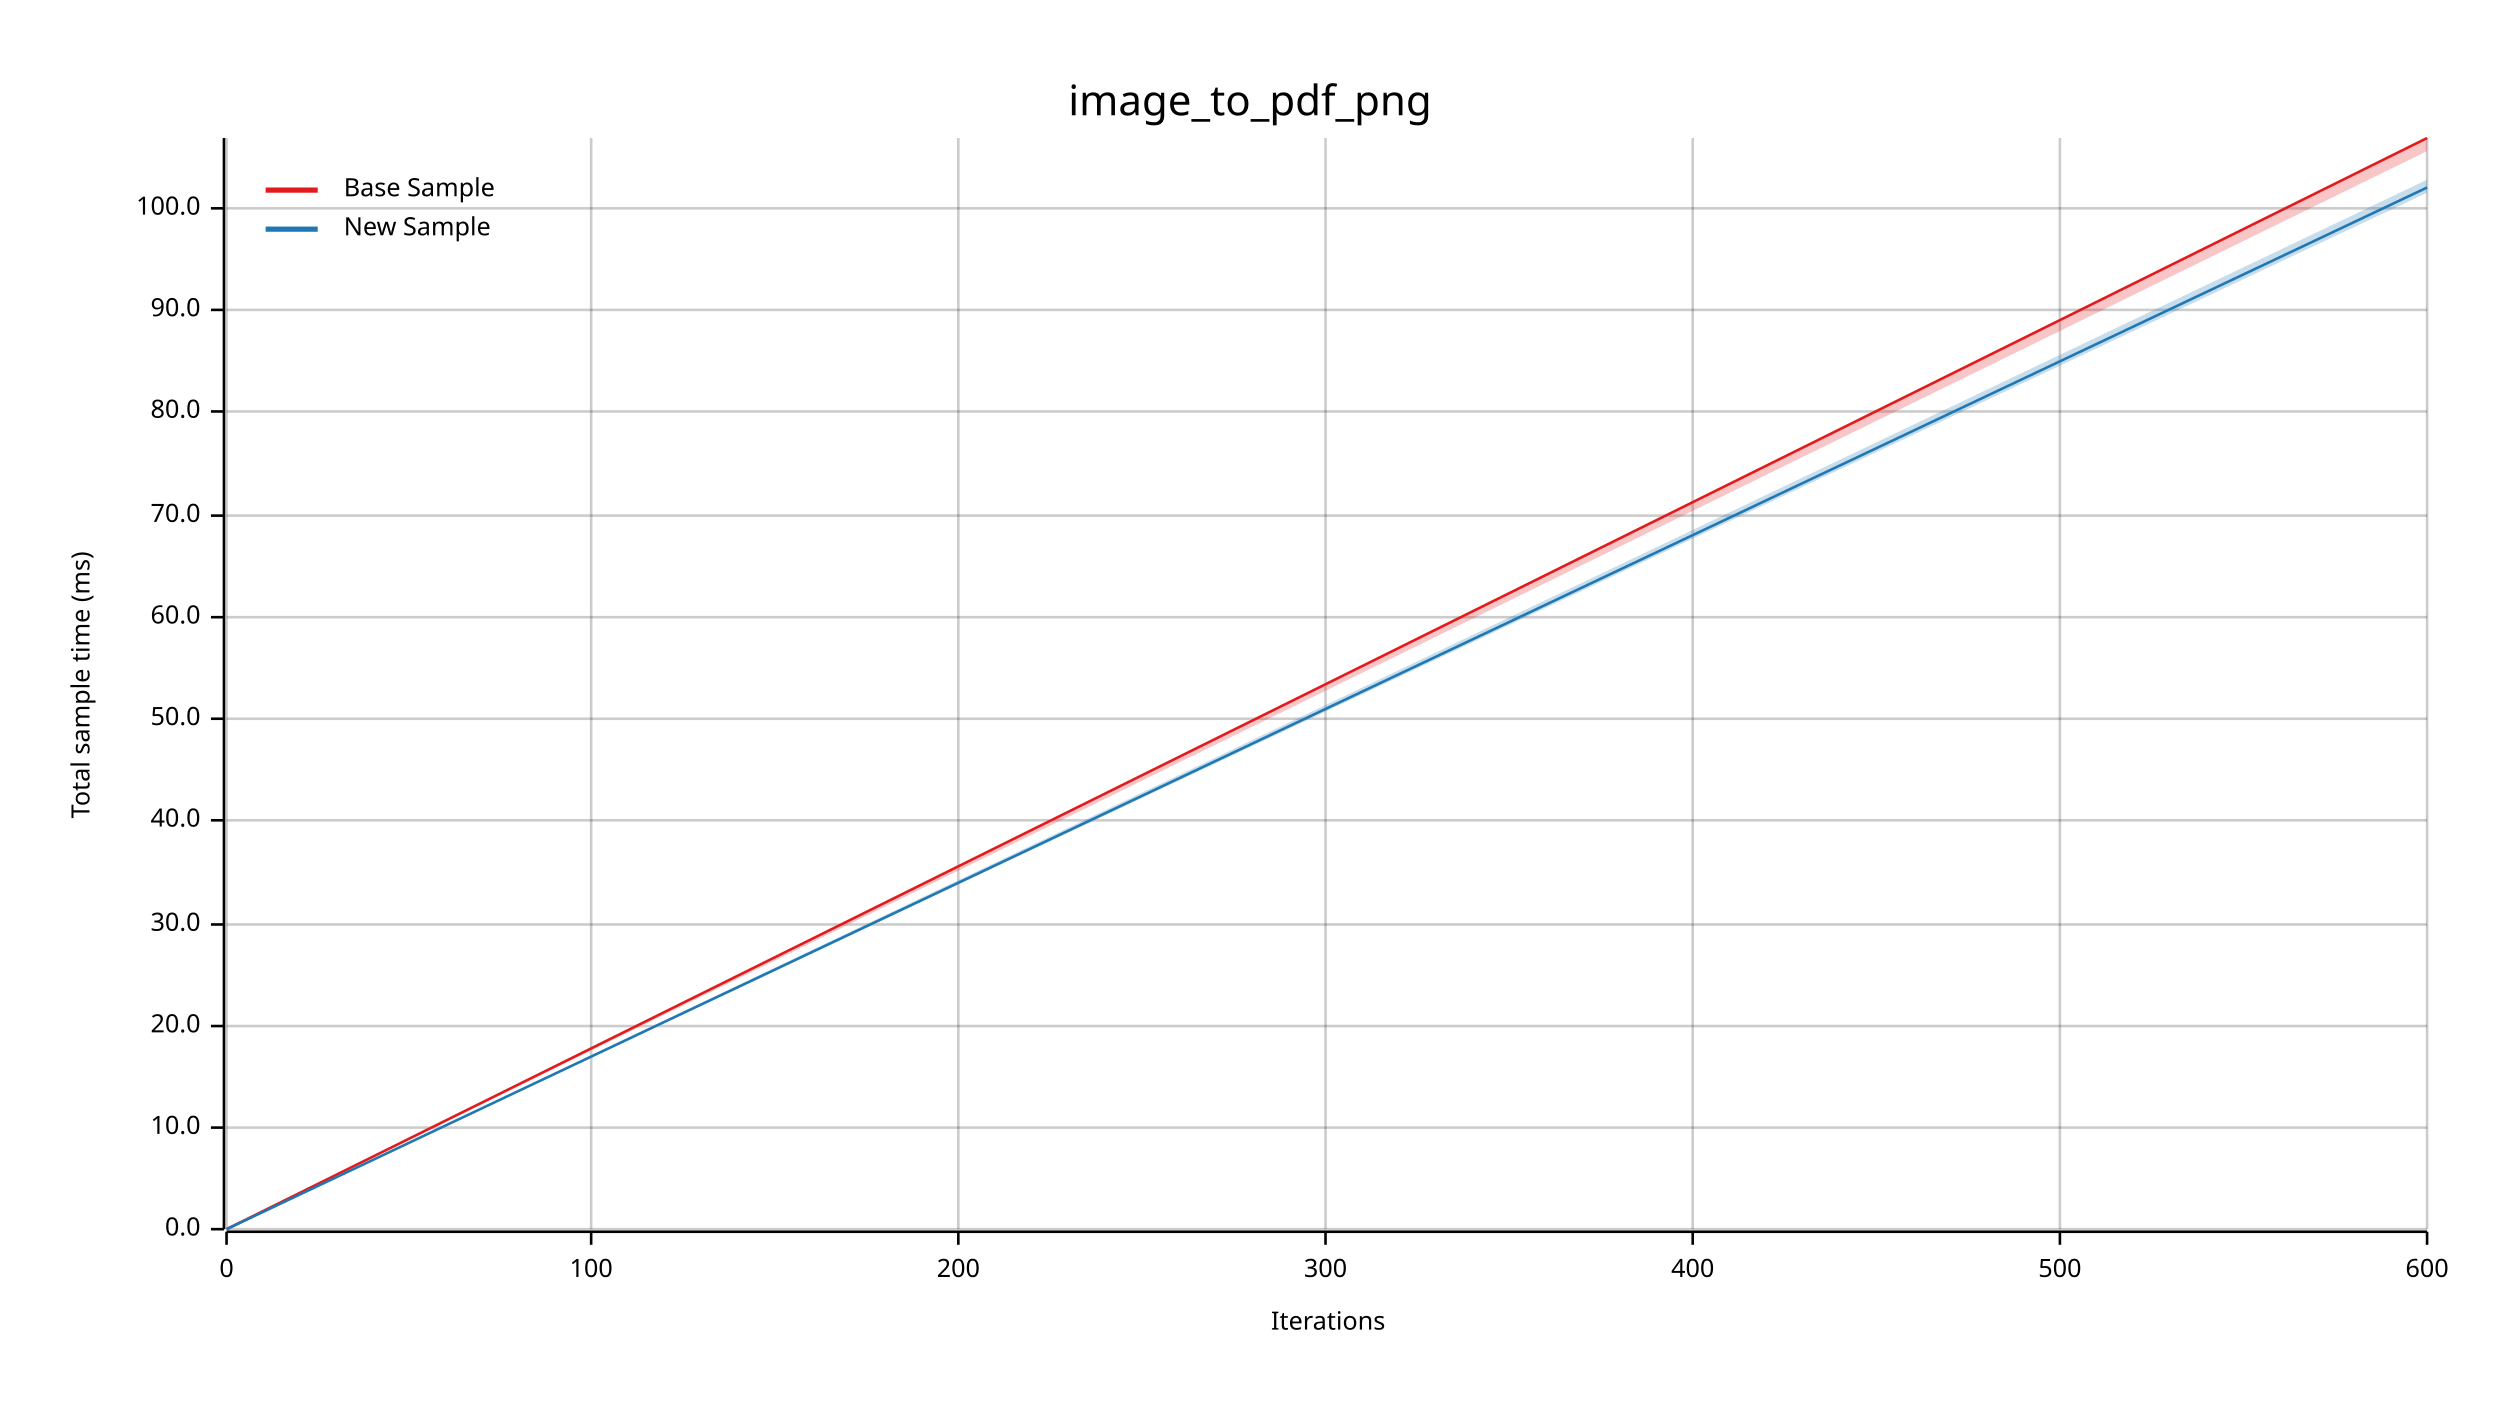
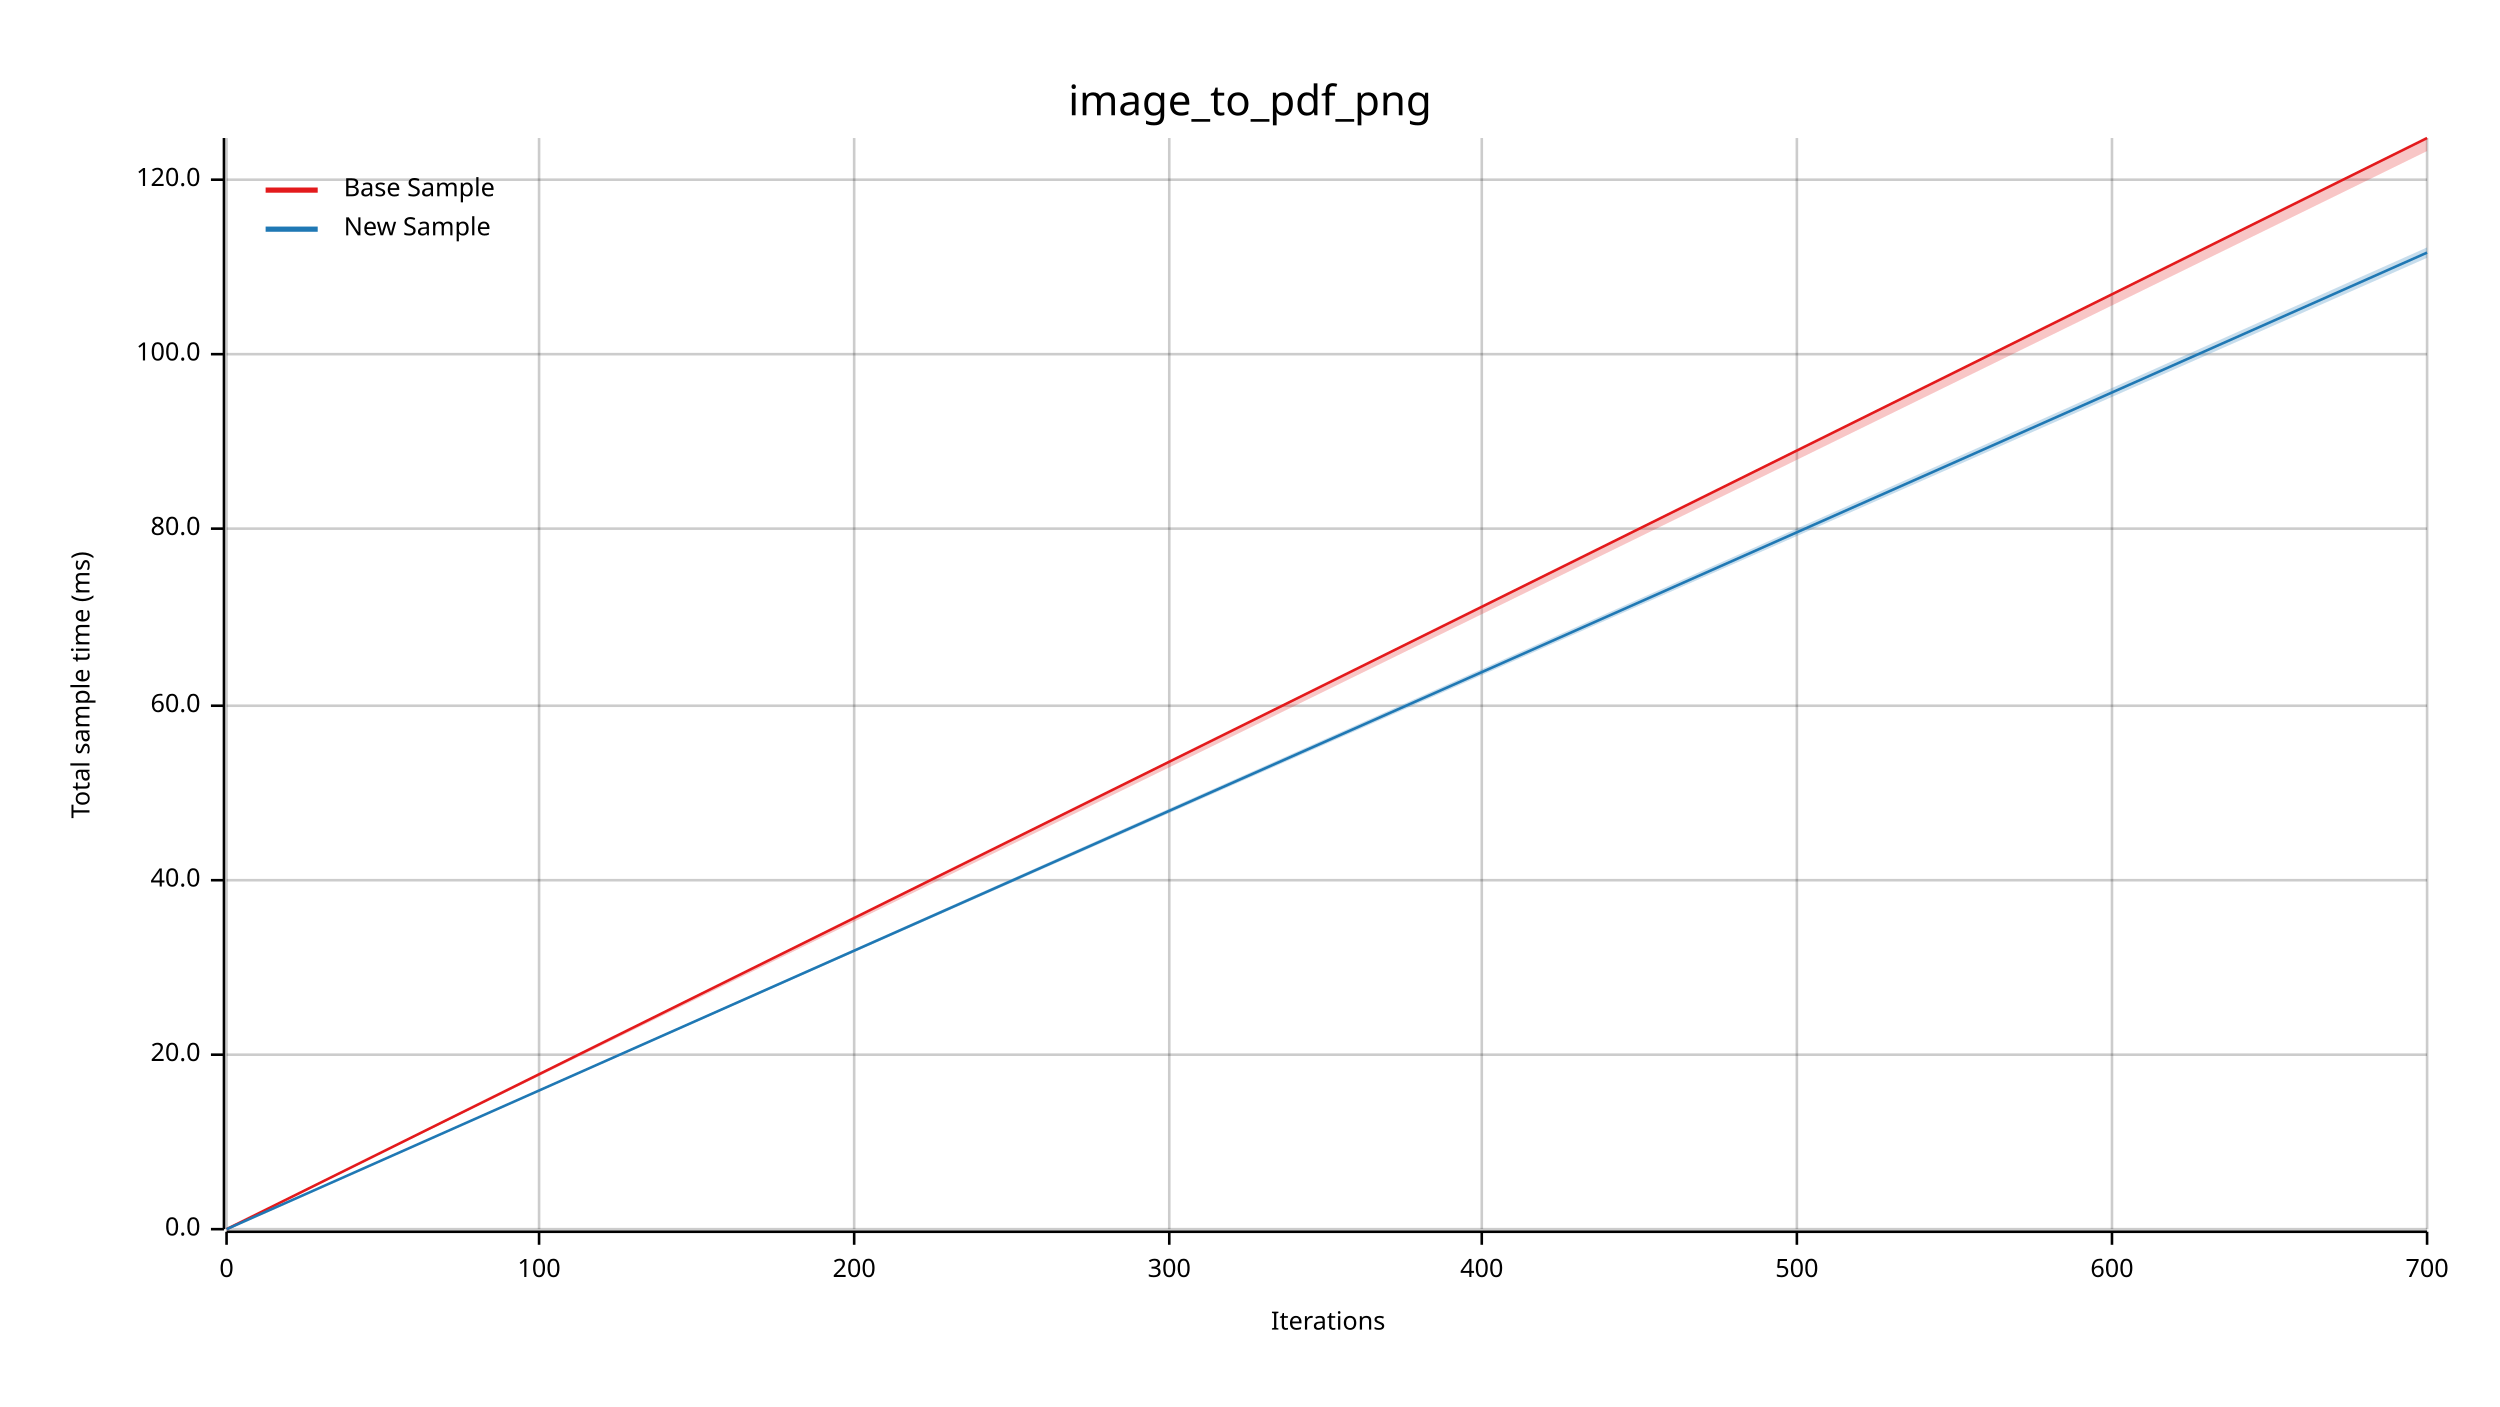
<svg xmlns="http://www.w3.org/2000/svg" width="960" height="540" viewBox="0 0 960 540">
  <text x="480" y="32" dy="0.76em" text-anchor="middle" font-family="sans-serif" font-size="16.129" opacity="1" fill="#000000">
image_to_pdf_png
</text>
  <text x="27" y="263" dy="0.76em" text-anchor="middle" font-family="sans-serif" font-size="9.677" opacity="1" fill="#000000" transform="rotate(270, 27, 263)">
Total sample time (ms)
</text>
  <text x="510" y="513" dy="-0.5ex" text-anchor="middle" font-family="sans-serif" font-size="9.677" opacity="1" fill="#000000">
Iterations
</text>
  <line opacity="0.2" stroke="#000000" stroke-width="1" x1="87" y1="472" x2="87" y2="53" />
-   <line opacity="0.2" stroke="#000000" stroke-width="1" x1="227" y1="472" x2="227" y2="53" />
-   <line opacity="0.2" stroke="#000000" stroke-width="1" x1="368" y1="472" x2="368" y2="53" />
-   <line opacity="0.2" stroke="#000000" stroke-width="1" x1="509" y1="472" x2="509" y2="53" />
-   <line opacity="0.2" stroke="#000000" stroke-width="1" x1="650" y1="472" x2="650" y2="53" />
-   <line opacity="0.2" stroke="#000000" stroke-width="1" x1="791" y1="472" x2="791" y2="53" />
+   <line opacity="0.2" stroke="#000000" stroke-width="1" x1="207" y1="472" x2="207" y2="53" />
+   <line opacity="0.2" stroke="#000000" stroke-width="1" x1="328" y1="472" x2="328" y2="53" />
+   <line opacity="0.2" stroke="#000000" stroke-width="1" x1="449" y1="472" x2="449" y2="53" />
+   <line opacity="0.2" stroke="#000000" stroke-width="1" x1="569" y1="472" x2="569" y2="53" />
+   <line opacity="0.2" stroke="#000000" stroke-width="1" x1="690" y1="472" x2="690" y2="53" />
+   <line opacity="0.2" stroke="#000000" stroke-width="1" x1="811" y1="472" x2="811" y2="53" />
  <line opacity="0.2" stroke="#000000" stroke-width="1" x1="932" y1="472" x2="932" y2="53" />
  <line opacity="0.2" stroke="#000000" stroke-width="1" x1="87" y1="472" x2="932" y2="472" />
-   <line opacity="0.2" stroke="#000000" stroke-width="1" x1="87" y1="433" x2="932" y2="433" />
-   <line opacity="0.2" stroke="#000000" stroke-width="1" x1="87" y1="394" x2="932" y2="394" />
-   <line opacity="0.2" stroke="#000000" stroke-width="1" x1="87" y1="355" x2="932" y2="355" />
-   <line opacity="0.2" stroke="#000000" stroke-width="1" x1="87" y1="315" x2="932" y2="315" />
-   <line opacity="0.2" stroke="#000000" stroke-width="1" x1="87" y1="276" x2="932" y2="276" />
-   <line opacity="0.2" stroke="#000000" stroke-width="1" x1="87" y1="237" x2="932" y2="237" />
-   <line opacity="0.2" stroke="#000000" stroke-width="1" x1="87" y1="198" x2="932" y2="198" />
-   <line opacity="0.2" stroke="#000000" stroke-width="1" x1="87" y1="158" x2="932" y2="158" />
-   <line opacity="0.2" stroke="#000000" stroke-width="1" x1="87" y1="119" x2="932" y2="119" />
-   <line opacity="0.2" stroke="#000000" stroke-width="1" x1="87" y1="80" x2="932" y2="80" />
+   <line opacity="0.2" stroke="#000000" stroke-width="1" x1="87" y1="405" x2="932" y2="405" />
+   <line opacity="0.2" stroke="#000000" stroke-width="1" x1="87" y1="338" x2="932" y2="338" />
+   <line opacity="0.2" stroke="#000000" stroke-width="1" x1="87" y1="271" x2="932" y2="271" />
+   <line opacity="0.2" stroke="#000000" stroke-width="1" x1="87" y1="203" x2="932" y2="203" />
+   <line opacity="0.2" stroke="#000000" stroke-width="1" x1="87" y1="136" x2="932" y2="136" />
+   <line opacity="0.2" stroke="#000000" stroke-width="1" x1="87" y1="69" x2="932" y2="69" />
  <polyline fill="none" opacity="1" stroke="#000000" stroke-width="1" points="86,53 86,472 " />
  <text x="77" y="472" dy="0.5ex" text-anchor="end" font-family="sans-serif" font-size="9.677" opacity="1" fill="#000000">
0.0
</text>
  <polyline fill="none" opacity="1" stroke="#000000" stroke-width="1" points="81,472 86,472 " />
-   <text x="77" y="433" dy="0.5ex" text-anchor="end" font-family="sans-serif" font-size="9.677" opacity="1" fill="#000000">
- 10.0
- </text>
-   <polyline fill="none" opacity="1" stroke="#000000" stroke-width="1" points="81,433 86,433 " />
-   <text x="77" y="394" dy="0.5ex" text-anchor="end" font-family="sans-serif" font-size="9.677" opacity="1" fill="#000000">
+   <text x="77" y="405" dy="0.5ex" text-anchor="end" font-family="sans-serif" font-size="9.677" opacity="1" fill="#000000">
20.0
</text>
-   <polyline fill="none" opacity="1" stroke="#000000" stroke-width="1" points="81,394 86,394 " />
-   <text x="77" y="355" dy="0.5ex" text-anchor="end" font-family="sans-serif" font-size="9.677" opacity="1" fill="#000000">
- 30.0
- </text>
-   <polyline fill="none" opacity="1" stroke="#000000" stroke-width="1" points="81,355 86,355 " />
-   <text x="77" y="315" dy="0.5ex" text-anchor="end" font-family="sans-serif" font-size="9.677" opacity="1" fill="#000000">
+   <polyline fill="none" opacity="1" stroke="#000000" stroke-width="1" points="81,405 86,405 " />
+   <text x="77" y="338" dy="0.5ex" text-anchor="end" font-family="sans-serif" font-size="9.677" opacity="1" fill="#000000">
40.0
</text>
-   <polyline fill="none" opacity="1" stroke="#000000" stroke-width="1" points="81,315 86,315 " />
-   <text x="77" y="276" dy="0.5ex" text-anchor="end" font-family="sans-serif" font-size="9.677" opacity="1" fill="#000000">
- 50.0
- </text>
-   <polyline fill="none" opacity="1" stroke="#000000" stroke-width="1" points="81,276 86,276 " />
-   <text x="77" y="237" dy="0.5ex" text-anchor="end" font-family="sans-serif" font-size="9.677" opacity="1" fill="#000000">
+   <polyline fill="none" opacity="1" stroke="#000000" stroke-width="1" points="81,338 86,338 " />
+   <text x="77" y="271" dy="0.5ex" text-anchor="end" font-family="sans-serif" font-size="9.677" opacity="1" fill="#000000">
60.0
</text>
-   <polyline fill="none" opacity="1" stroke="#000000" stroke-width="1" points="81,237 86,237 " />
-   <text x="77" y="198" dy="0.5ex" text-anchor="end" font-family="sans-serif" font-size="9.677" opacity="1" fill="#000000">
- 70.0
- </text>
-   <polyline fill="none" opacity="1" stroke="#000000" stroke-width="1" points="81,198 86,198 " />
-   <text x="77" y="158" dy="0.5ex" text-anchor="end" font-family="sans-serif" font-size="9.677" opacity="1" fill="#000000">
+   <polyline fill="none" opacity="1" stroke="#000000" stroke-width="1" points="81,271 86,271 " />
+   <text x="77" y="203" dy="0.5ex" text-anchor="end" font-family="sans-serif" font-size="9.677" opacity="1" fill="#000000">
80.0
</text>
-   <polyline fill="none" opacity="1" stroke="#000000" stroke-width="1" points="81,158 86,158 " />
-   <text x="77" y="119" dy="0.5ex" text-anchor="end" font-family="sans-serif" font-size="9.677" opacity="1" fill="#000000">
- 90.0
- </text>
-   <polyline fill="none" opacity="1" stroke="#000000" stroke-width="1" points="81,119 86,119 " />
-   <text x="77" y="80" dy="0.5ex" text-anchor="end" font-family="sans-serif" font-size="9.677" opacity="1" fill="#000000">
+   <polyline fill="none" opacity="1" stroke="#000000" stroke-width="1" points="81,203 86,203 " />
+   <text x="77" y="136" dy="0.5ex" text-anchor="end" font-family="sans-serif" font-size="9.677" opacity="1" fill="#000000">
100.0
</text>
-   <polyline fill="none" opacity="1" stroke="#000000" stroke-width="1" points="81,80 86,80 " />
+   <polyline fill="none" opacity="1" stroke="#000000" stroke-width="1" points="81,136 86,136 " />
+   <text x="77" y="69" dy="0.5ex" text-anchor="end" font-family="sans-serif" font-size="9.677" opacity="1" fill="#000000">
+ 120.0
+ </text>
+   <polyline fill="none" opacity="1" stroke="#000000" stroke-width="1" points="81,69 86,69 " />
  <polyline fill="none" opacity="1" stroke="#000000" stroke-width="1" points="87,473 932,473 " />
  <text x="87" y="483" dy="0.76em" text-anchor="middle" font-family="sans-serif" font-size="9.677" opacity="1" fill="#000000">
0
</text>
  <polyline fill="none" opacity="1" stroke="#000000" stroke-width="1" points="87,473 87,478 " />
-   <text x="227" y="483" dy="0.76em" text-anchor="middle" font-family="sans-serif" font-size="9.677" opacity="1" fill="#000000">
+   <text x="207" y="483" dy="0.76em" text-anchor="middle" font-family="sans-serif" font-size="9.677" opacity="1" fill="#000000">
100
</text>
-   <polyline fill="none" opacity="1" stroke="#000000" stroke-width="1" points="227,473 227,478 " />
-   <text x="368" y="483" dy="0.76em" text-anchor="middle" font-family="sans-serif" font-size="9.677" opacity="1" fill="#000000">
+   <polyline fill="none" opacity="1" stroke="#000000" stroke-width="1" points="207,473 207,478 " />
+   <text x="328" y="483" dy="0.76em" text-anchor="middle" font-family="sans-serif" font-size="9.677" opacity="1" fill="#000000">
200
</text>
-   <polyline fill="none" opacity="1" stroke="#000000" stroke-width="1" points="368,473 368,478 " />
-   <text x="509" y="483" dy="0.76em" text-anchor="middle" font-family="sans-serif" font-size="9.677" opacity="1" fill="#000000">
+   <polyline fill="none" opacity="1" stroke="#000000" stroke-width="1" points="328,473 328,478 " />
+   <text x="449" y="483" dy="0.76em" text-anchor="middle" font-family="sans-serif" font-size="9.677" opacity="1" fill="#000000">
300
</text>
-   <polyline fill="none" opacity="1" stroke="#000000" stroke-width="1" points="509,473 509,478 " />
-   <text x="650" y="483" dy="0.76em" text-anchor="middle" font-family="sans-serif" font-size="9.677" opacity="1" fill="#000000">
+   <polyline fill="none" opacity="1" stroke="#000000" stroke-width="1" points="449,473 449,478 " />
+   <text x="569" y="483" dy="0.76em" text-anchor="middle" font-family="sans-serif" font-size="9.677" opacity="1" fill="#000000">
400
</text>
-   <polyline fill="none" opacity="1" stroke="#000000" stroke-width="1" points="650,473 650,478 " />
-   <text x="791" y="483" dy="0.76em" text-anchor="middle" font-family="sans-serif" font-size="9.677" opacity="1" fill="#000000">
+   <polyline fill="none" opacity="1" stroke="#000000" stroke-width="1" points="569,473 569,478 " />
+   <text x="690" y="483" dy="0.76em" text-anchor="middle" font-family="sans-serif" font-size="9.677" opacity="1" fill="#000000">
500
</text>
-   <polyline fill="none" opacity="1" stroke="#000000" stroke-width="1" points="791,473 791,478 " />
+   <polyline fill="none" opacity="1" stroke="#000000" stroke-width="1" points="690,473 690,478 " />
+   <text x="811" y="483" dy="0.76em" text-anchor="middle" font-family="sans-serif" font-size="9.677" opacity="1" fill="#000000">
+ 600
+ </text>
+   <polyline fill="none" opacity="1" stroke="#000000" stroke-width="1" points="811,473 811,478 " />
  <text x="932" y="483" dy="0.76em" text-anchor="middle" font-family="sans-serif" font-size="9.677" opacity="1" fill="#000000">
- 600
+ 700
</text>
  <polyline fill="none" opacity="1" stroke="#000000" stroke-width="1" points="932,473 932,478 " />
  <polyline fill="none" opacity="1" stroke="#E31A1C" stroke-width="1" points="87,472 932,53 " />
  <polygon opacity="0.25" fill="#E31A1C" points="87,472 932,58 932,53 " />
-   <polyline fill="none" opacity="1" stroke="#1F78B4" stroke-width="1" points="87,472 932,72 " />
-   <polygon opacity="0.25" fill="#1F78B4" points="87,472 932,74 932,69 " />
+   <polyline fill="none" opacity="1" stroke="#1F78B4" stroke-width="1" points="87,472 932,97 " />
+   <polygon opacity="0.25" fill="#1F78B4" points="87,472 932,99 932,95 " />
  <text x="132" y="68" dy="0.76em" text-anchor="start" font-family="sans-serif" font-size="9.677" opacity="1" fill="#000000">
Base Sample
</text>
  <text x="132" y="83" dy="0.76em" text-anchor="start" font-family="sans-serif" font-size="9.677" opacity="1" fill="#000000">
New Sample
</text>
  <polyline fill="none" opacity="1" stroke="#E31A1C" stroke-width="2" points="102,73 122,73 " />
  <polyline fill="none" opacity="1" stroke="#1F78B4" stroke-width="2" points="102,88 122,88 " />
</svg>
